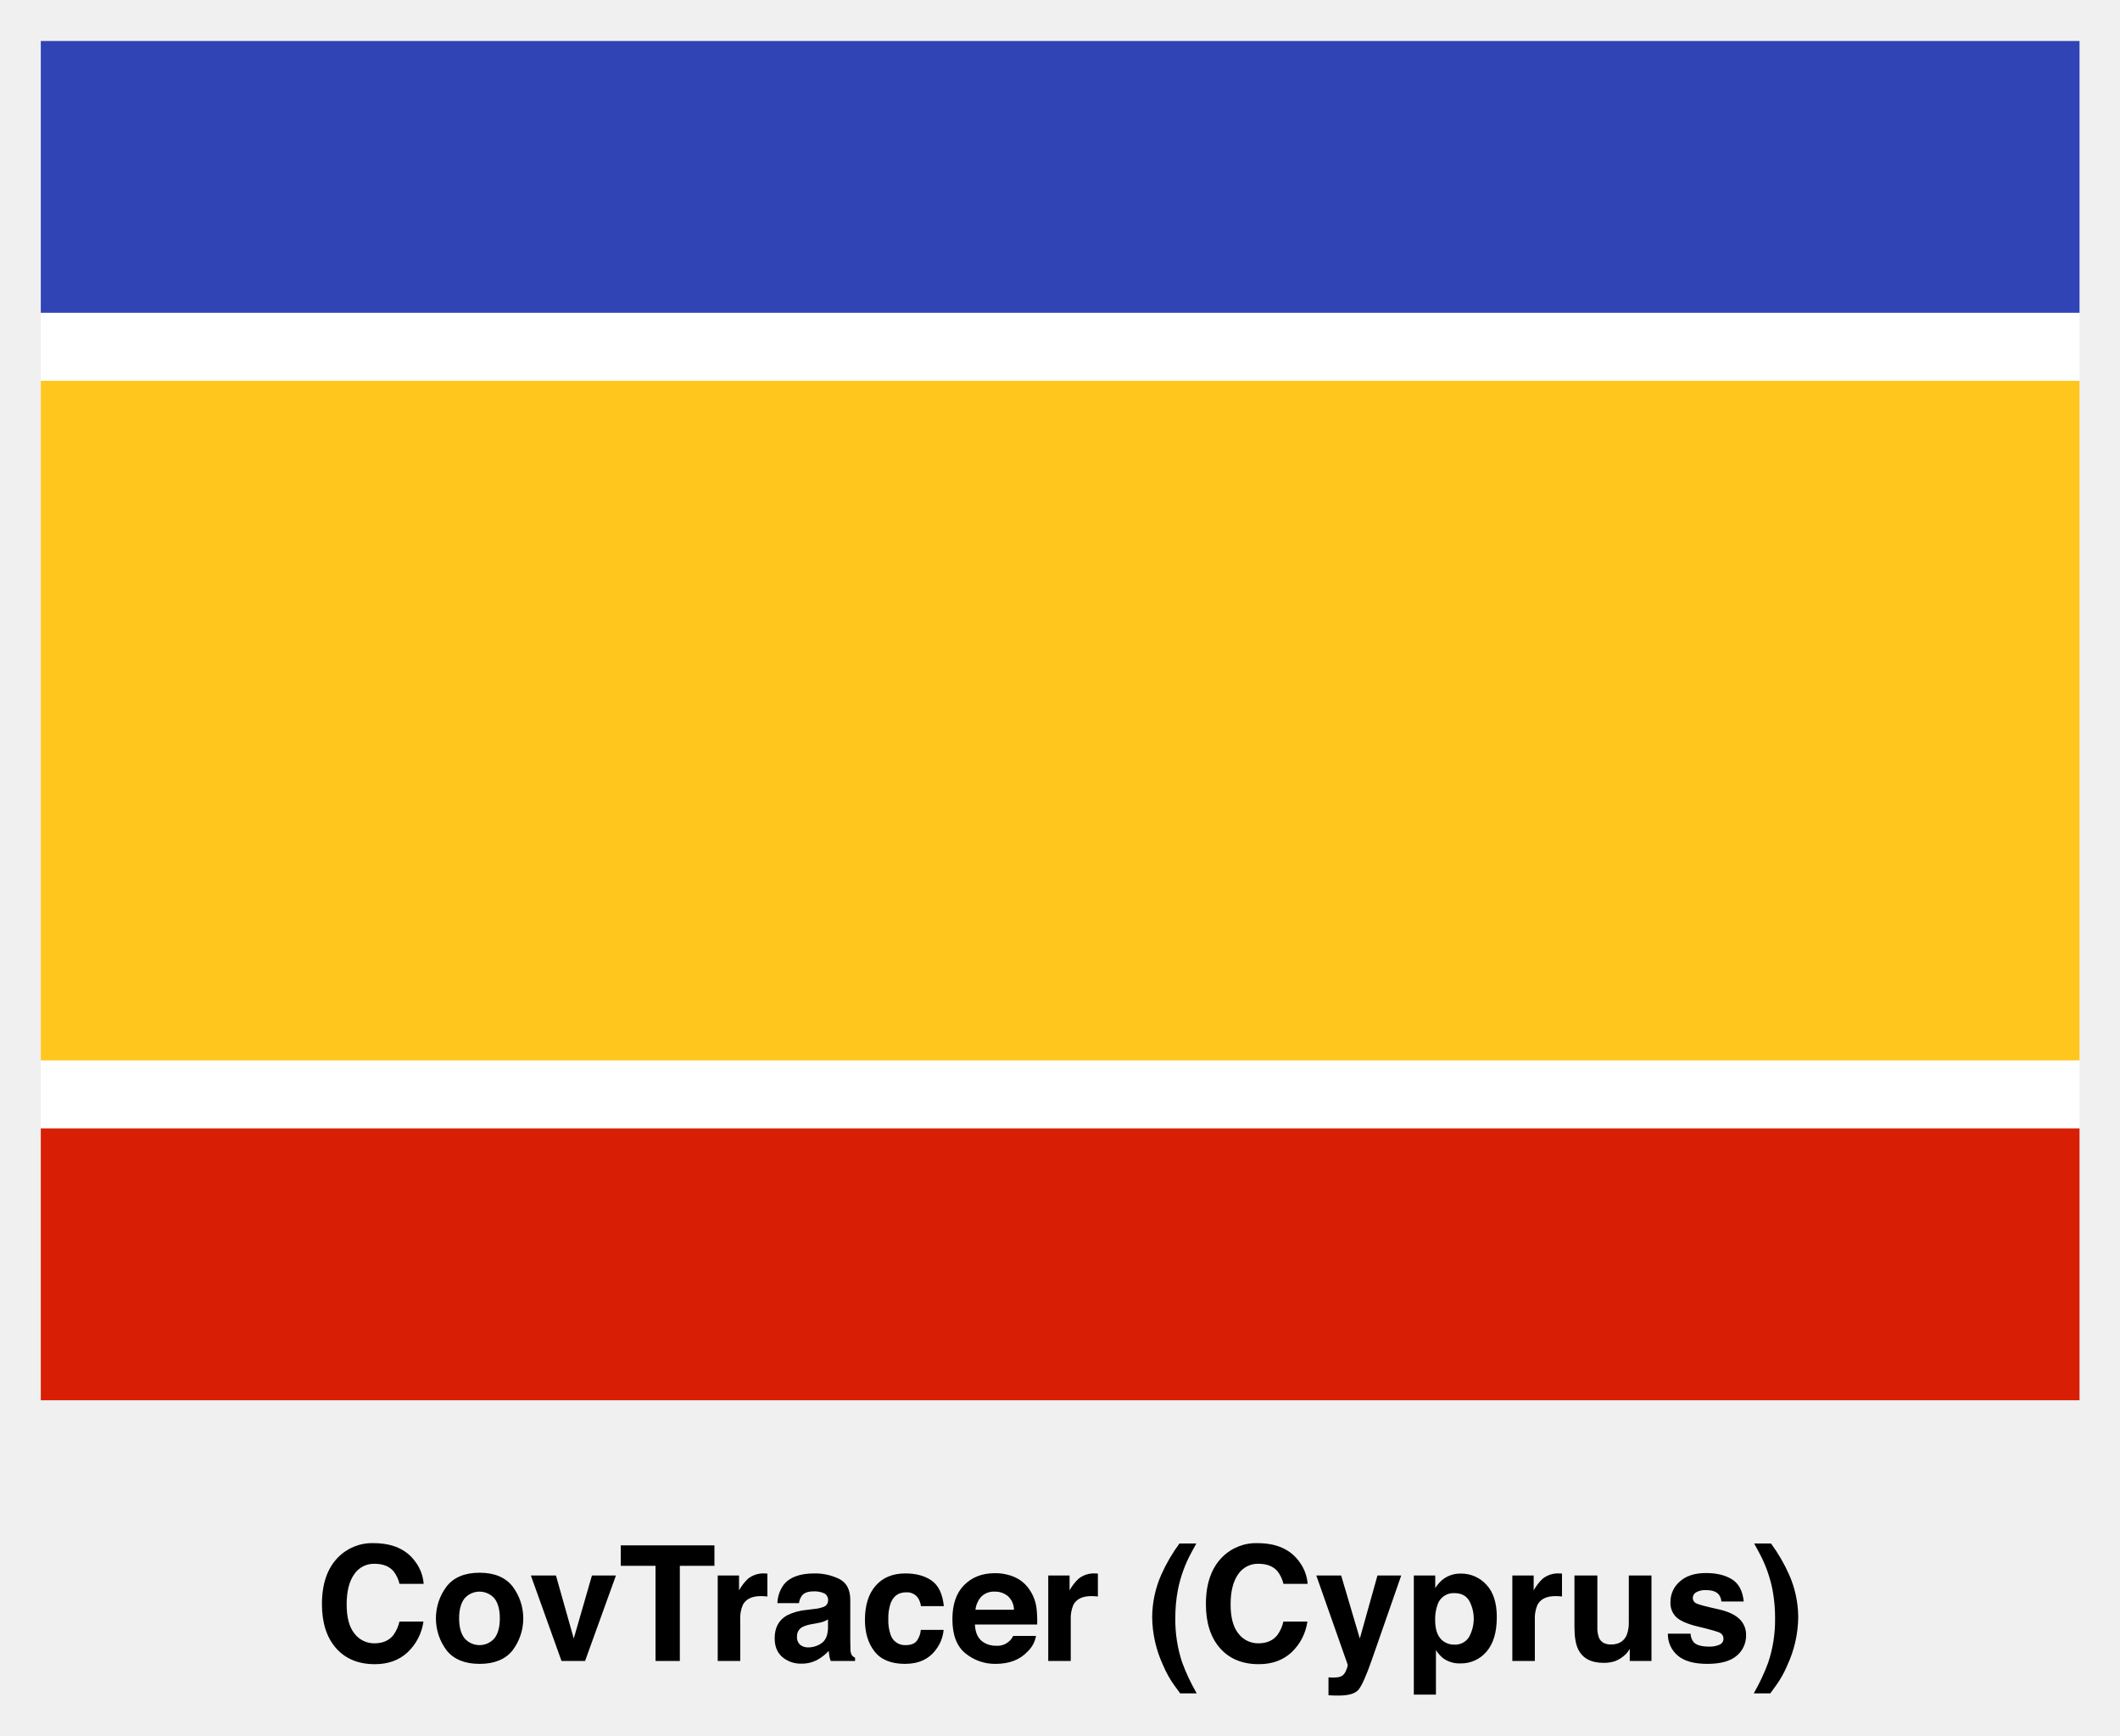
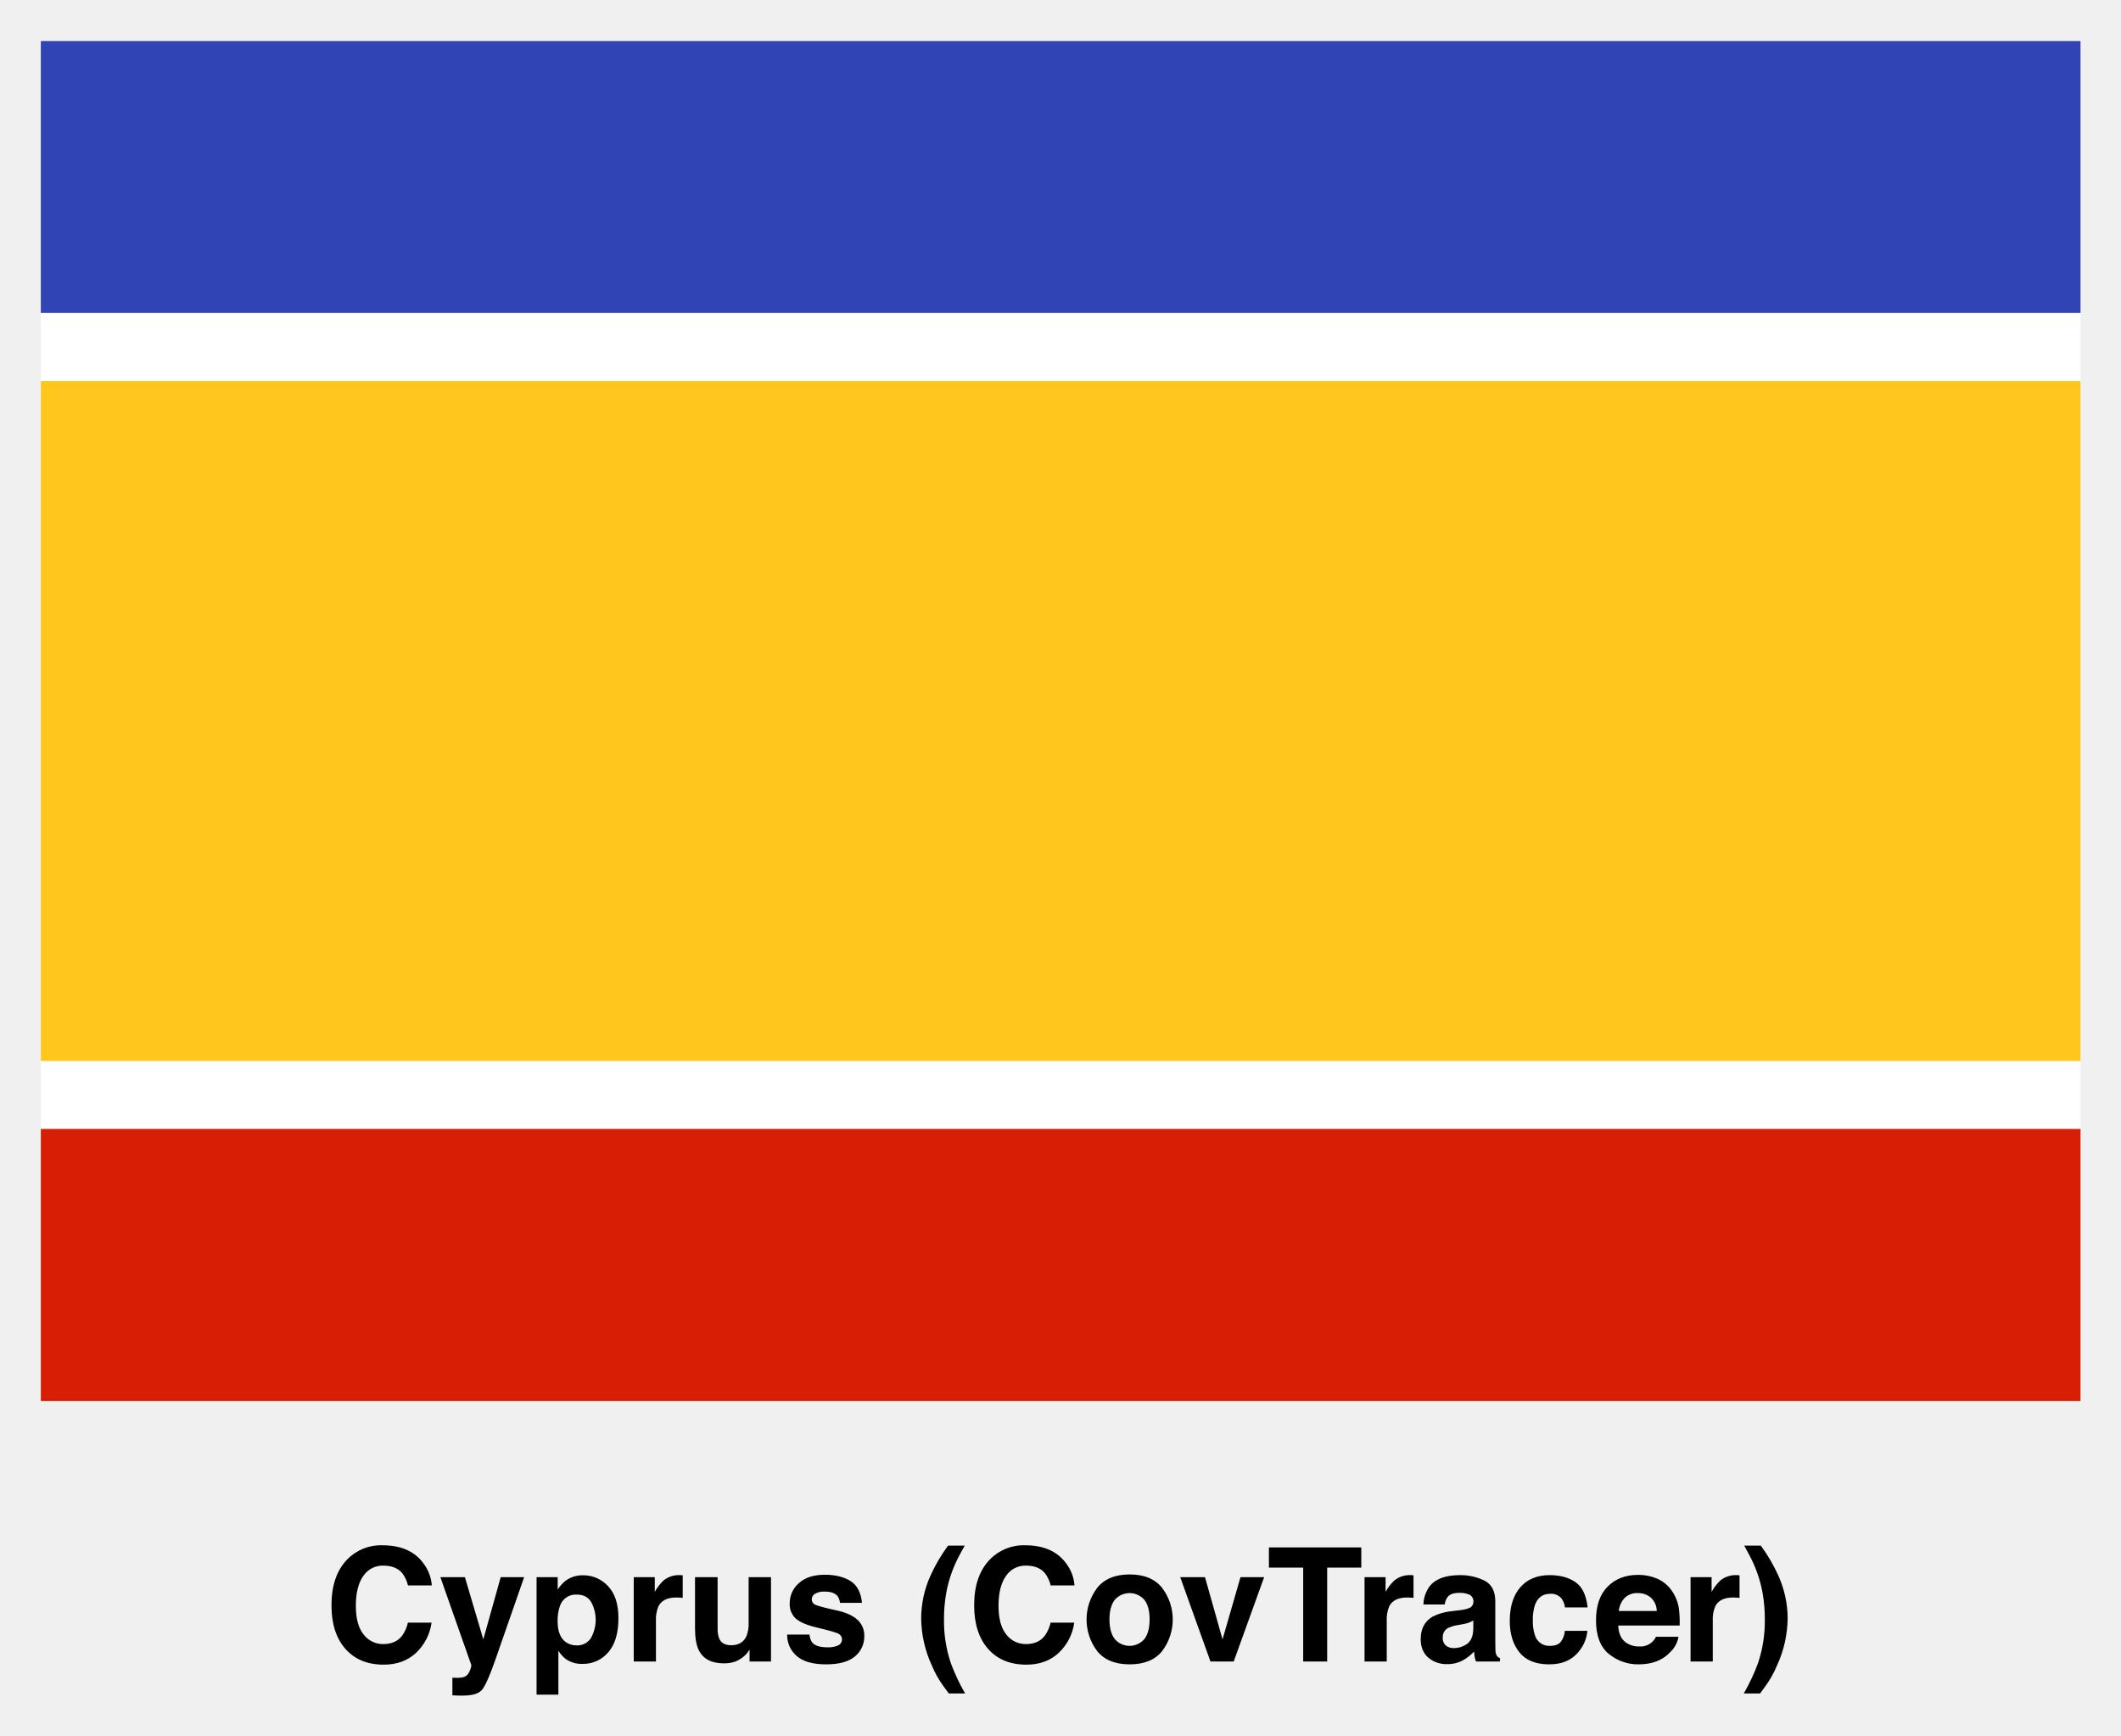
- <svg xmlns="http://www.w3.org/2000/svg" role="img" viewBox="-18.52 -19.02 937.04 767.04">
-   <path d="M130.878 669.305a21.042 21.042 0 0 1 15.708-6.309q12.759 0 18.658 8.459a18.436 18.436 0 0 1 3.498 9.533h-10.678a14.537 14.537 0 0 0-2.615-5.547q-2.852-3.328-8.456-3.328a10.422 10.422 0 0 0-9.001 4.697q-3.293 4.699-3.294 13.295 0 8.599 3.477 12.879a10.891 10.891 0 0 0 8.834 4.282q5.493 0 8.376-3.675a16.129 16.129 0 0 0 2.646-5.928h10.608a23.022 23.022 0 0 1-7.014 13.59q-5.643 5.235-14.456 5.234-10.907 0-17.149-7.072-6.242-7.107-6.241-19.483 0-13.381 7.1-20.628zm77.108 41.14q-4.784 5.905-14.525 5.905-9.743 0-14.526-5.905a23.445 23.445 0 0 1 0-28.386q4.784-5.994 14.526-5.993 9.741 0 14.525 5.993a23.445 23.445 0 0 1 0 28.386zm-7.904-5.461q2.323-3.081 2.323-8.759 0-5.678-2.323-8.74a8.78 8.78 0 0 0-13.33 0q-2.339 3.063-2.34 8.74 0 5.678 2.34 8.759a8.75 8.75 0 0 0 13.33 0zm43.041-27.704h10.608l-13.646 37.787h-10.417l-13.552-37.787h11.094l7.87 27.873zm54.134-13.312v9.048h-15.289v42.052h-10.747v-42.052h-15.357v-9.048zm22.552 12.428q.189.018.849.053v10.123c-.624-.07-1.179-.115-1.664-.139s-.878-.035-1.179-.035q-5.963 0-8.008 3.883a15.105 15.105 0 0 0-1.145 6.726v18.062h-9.949V677.279h9.43v6.586a20.897 20.897 0 0 1 3.986-5.165 10.857 10.857 0 0 1 7.211-2.323q.277 0.0.469.018zM341.414 692.082a15.564 15.564 0 0 0 3.946-.867 2.971 2.971 0 0 0 2.13-2.808 3.319 3.319 0 0 0-1.634-3.206 10.323 10.323 0 0 0-4.797-.885q-3.549 0-5.025 1.733a7.142 7.142 0 0 0-1.405 3.467h-9.534a14.469 14.469 0 0 1 2.785-8.147q3.935-4.992 13.51-4.992a24.092 24.092 0 0 1 11.072 2.462q4.84 2.462 4.84 9.291v17.334q0 1.803.069 4.368a5.494 5.494 0 0 0 .589 2.635 3.536 3.536 0 0 0 1.456 1.145v1.455h-10.747a10.94 10.94 0 0 1-.624-2.148q-.173-1.005-.277-2.289a20.354 20.354 0 0 1-4.742 3.779 14.334 14.334 0 0 1-7.253 1.838 12.514 12.514 0 0 1-8.526-2.93q-3.365-2.93-3.364-8.303 0-6.97 5.413-10.089a24.187 24.187 0 0 1 8.731-2.427zm6.041 4.611a10.961 10.961 0 0 1-1.915.953 16.27 16.27 0 0 1-2.653.676l-2.249.416a14.815 14.815 0 0 0-4.542 1.352 4.516 4.516 0 0 0-2.334 4.195 4.386 4.386 0 0 0 1.426 3.658 5.425 5.425 0 0 0 3.468 1.126 10.327 10.327 0 0 0 5.967-1.872q2.728-1.872 2.833-6.83zm41.082-5.859a8.745 8.745 0 0 0-1.425-3.813 5.98 5.98 0 0 0-5.178-2.288q-5.005 0-6.847 4.957a20.594 20.594 0 0 0-.973 6.985 18.938 18.938 0 0 0 .973 6.675 6.609 6.609 0 0 0 6.673 4.715q3.476 0 4.935-1.873a9.293 9.293 0 0 0 1.772-4.854h10.089a16.531 16.531 0 0 1-3.263 8.529q-4.651 6.483-13.776 6.482-9.127 0-13.43-5.408-4.304-5.408-4.304-14.024 0-9.722 4.754-15.132 4.755-5.408 13.118-5.408 7.113 0 11.643 3.189 4.528 3.19 5.361 11.268zm41.508-12.789a15.353 15.353 0 0 1 6.529 5.59 18.562 18.562 0 0 1 3.011 7.812 48.172 48.172 0 0 1 .326 7.499H412.389q.23 5.685 3.952 7.974a10.038 10.038 0 0 0 5.447 1.422 7.676 7.676 0 0 0 7.52-4.334h10.088a12.346 12.346 0 0 1-3.663 6.83q-5.077 5.511-14.217 5.512a20.599 20.599 0 0 1-13.311-4.649q-5.766-4.649-5.766-15.128 0-9.82 5.205-15.059 5.206-5.24 13.514-5.24a21.495 21.495 0 0 1 8.887 1.771zm-14.781 8.535a10.264 10.264 0 0 0-2.632 5.849h17.021a8.247 8.247 0 0 0-2.632-5.972 8.661 8.661 0 0 0-5.86-2.037 7.834 7.834 0 0 0-5.897 2.16zm50.636-10.186q.189.018.849.053v10.123c-.624-.07-1.179-.115-1.664-.139s-.878-.035-1.179-.035q-5.963 0-8.008 3.883a15.105 15.105 0 0 0-1.145 6.726v18.062h-9.949V677.279h9.43v6.586a20.897 20.897 0 0 1 3.986-5.165 10.857 10.857 0 0 1 7.211-2.323q.277 0.0.469.018zm28.895.469a74.271 74.271 0 0 1 8.008-13.729h7.454l-2.115 3.883a57.781 57.781 0 0 0-6.066 16.779 66.315 66.315 0 0 0-1.109 12.549 59.304 59.304 0 0 0 3.085 19.519 89.1 89.1 0 0 0 6.379 13.521h-7.314l-2.462-3.363a45.028 45.028 0 0 1-5.096-9.082 51.723 51.723 0 0 1-4.819-21.217 47.062 47.062 0 0 1 4.057-18.859zm26.791-7.559a21.042 21.042 0 0 1 15.708-6.309q12.759 0 18.658 8.459a18.436 18.436 0 0 1 3.498 9.533h-10.678a14.537 14.537 0 0 0-2.615-5.547q-2.852-3.328-8.456-3.328a10.422 10.422 0 0 0-9.001 4.697q-3.293 4.699-3.294 13.295 0 8.599 3.477 12.879a10.891 10.891 0 0 0 8.834 4.282q5.493 0 8.376-3.675a16.129 16.129 0 0 0 2.646-5.928h10.608a23.022 23.022 0 0 1-7.014 13.59q-5.643 5.235-14.456 5.234-10.907 0-17.149-7.072-6.242-7.107-6.241-19.483 0-13.381 7.1-20.628zm47.086 53.008l1.248.069a15.63 15.63 0 0 0 2.773-.104 4.975 4.975 0 0 0 2.219-.797 5.326 5.326 0 0 0 1.612-2.461 5.932 5.932 0 0 0 .642-2.289l-13.885-39.451h10.989l8.251 27.873 7.801-27.873h10.504L587.872 714.443q-3.756 10.746-5.942 13.33-2.186 2.581-8.746 2.582-1.318 0-2.116-.018-.8-.018-2.396-.121zm69.774-40.977q4.623 4.888 4.623 14.353 0 9.984-4.519 15.219a14.668 14.668 0 0 1-11.637 5.235 12.203 12.203 0 0 1-7.537-2.253 14.574 14.574 0 0 1-3.21-3.641v19.691h-9.776V677.279h9.465v5.581a15.89 15.89 0 0 1 3.419-3.883 12.621 12.621 0 0 1 7.886-2.53 14.942 14.942 0 0 1 11.286 4.888zm-7.583 7.106q-2.014-3.362-6.531-3.362a7.429 7.429 0 0 0-7.461 5.097 19.15 19.15 0 0 0-1.051 6.863q0 6.589 3.535 9.257a8.11 8.11 0 0 0 4.974 1.56 7.231 7.231 0 0 0 6.358-3.189 16.706 16.706 0 0 0 .176-16.225zm40.166-12.047q.19.018.85.053v10.123c-.624-.07-1.179-.115-1.664-.139s-.879-.035-1.179-.035q-5.963 0-8.009 3.883a15.107 15.107 0 0 0-1.144 6.726v18.062h-9.95V677.279h9.43v6.586a20.895 20.895 0 0 1 3.987-5.165 10.855 10.855 0 0 1 7.211-2.323c.185 0.0.341.006.468.018zm16.484.885v22.776a11.977 11.977 0 0 0 .759 4.854q1.346 2.878 5.278 2.878 5.036 0 6.899-4.092a14.877 14.877 0 0 0 .966-5.858V677.279h10.019v37.787h-9.602v-5.338q-.139.173-.691 1.039a6.947 6.947 0 0 1-1.313 1.525 13.734 13.734 0 0 1-4.478 2.844 15.237 15.237 0 0 1-5.064.762q-8.366 0-11.27-6.031-1.626-3.328-1.625-9.812V677.279zm41.186 25.723a6.574 6.574 0 0 0 1.358 3.744q1.847 1.978 6.828 1.977a10.446 10.446 0 0 0 4.65-.867 2.774 2.774 0 0 0 1.724-2.6 2.804 2.804 0 0 0-1.389-2.531q-1.389-.866-10.337-2.98-6.441-1.595-9.075-3.987a8.642 8.642 0 0 1-2.635-6.795 11.777 11.777 0 0 1 4.117-8.997q4.116-3.76 11.587-3.761 7.087 0 11.551 2.825 4.465 2.827 5.125 9.76h-9.88a5.842 5.842 0 0 0-1.078-3.017q-1.635-2.011-5.562-2.011a8.008 8.008 0 0 0-4.605 1.006 2.889 2.889 0 0 0-1.373 2.357 2.577 2.577 0 0 0 1.46 2.461q1.459.797 10.316 2.738 5.903 1.389 8.851 4.195a9.524 9.524 0 0 1 2.912 7.107 11.476 11.476 0 0 1-4.186 9.17q-4.187 3.552-12.939 3.553-8.928 0-13.184-3.762a12.227 12.227 0 0 1-4.255-9.586zm43.55-26.139a47.135 47.135 0 0 1 4.05 18.859 51.802 51.802 0 0 1-4.811 21.217 45.114 45.114 0 0 1-5.087 9.082l-2.458 3.363h-7.302a89.159 89.159 0 0 0 6.355-13.521 59.485 59.485 0 0 0 3.074-19.519 66.654 66.654 0 0 0-1.104-12.549 57.958 57.958 0 0 0-6.045-16.779l-2.107-3.883h7.44a74.305 74.305 0 0 1 7.994 13.729z" />
+ <svg xmlns="http://www.w3.org/2000/svg" role="img" viewBox="-18.52 -19.02 937.04 766.54">
  <path fill="#3044b5" d="M-.486-.9h901.118v120.149H-.486z" data-name="blue field" />
  <path fill="#fff" d="M-.486 119.249h901.118v360.447H-.486z" data-name="white fields" />
  <path fill="#ffc61e" d="M-.486 149.286h901.118v300.373H-.486z" data-name="yellow field" />
  <path fill="#d81e05" d="M-.486 479.696h901.118v120.149H-.486z" data-name="red field" />
+   <path d="M134.923 669.819a20.739 20.739 0 0 1 15.486-6.221q12.58 0 18.396 8.34a18.187 18.187 0 0 1 3.448 9.399h-10.527a14.336 14.336 0 0 0-2.579-5.469q-2.812-3.281-8.336-3.281a10.276 10.276 0 0 0-8.875 4.631q-3.246 4.632-3.247 13.108 0 8.477 3.427 12.697a10.739 10.739 0 0 0 8.709 4.222q5.417 0 8.26-3.623a15.918 15.918 0 0 0 2.607-5.845h10.459a22.698 22.698 0 0 1-6.915 13.398q-5.562 5.161-14.253 5.161-10.752 0-16.906-6.973-6.155-7.006-6.154-19.209-0-13.194 7-20.337zm46.423 52.261l1.23.068a15.476 15.476 0 0 0 2.734-.103 4.913 4.913 0 0 0 2.188-.786 5.263 5.263 0 0 0 1.589-2.427 5.845 5.845 0 0 0 .633-2.256l-13.689-38.896h10.836l8.135 27.48 7.689-27.48h10.357l-12.773 36.641q-3.702 10.595-5.857 13.142-2.156 2.546-8.623 2.547-1.301 0-2.088-.018-.787-.018-2.36-.119zm68.792-40.4q4.557 4.819 4.558 14.15 0 9.844-4.455 15.005a14.461 14.461 0 0 1-11.473 5.161 12.033 12.033 0 0 1-7.431-2.222 14.353 14.353 0 0 1-3.165-3.589v19.414h-9.639v-51.919h9.331v5.503a15.648 15.648 0 0 1 3.371-3.828 12.438 12.438 0 0 1 7.773-2.495 14.735 14.735 0 0 1 11.129 4.819zm-7.477 7.007q-1.986-3.315-6.439-3.315a7.325 7.325 0 0 0-7.355 5.024 18.862 18.862 0 0 0-1.036 6.768q0 6.494 3.485 9.126a7.997 7.997 0 0 0 4.904 1.538 7.128 7.128 0 0 0 6.268-3.145 16.468 16.468 0 0 0 .174-15.996zm39.6-11.878q.188.018.838.052v9.98q-.923-.103-1.641-.137-.718-.034-1.162-.034-5.88 0-7.896 3.828a14.891 14.891 0 0 0-1.128 6.631v17.808h-9.81v-37.256h9.297v6.494a20.58 20.58 0 0 1 3.931-5.093 10.7 10.7 0 0 1 7.109-2.29c.182-0.0.336.006.461.017zm16.253.872v22.456a11.805 11.805 0 0 0 .748 4.785q1.327 2.837 5.204 2.837 4.964 0 6.802-4.033a14.684 14.684 0 0 0 .952-5.776v-20.269h9.878v37.256h-9.468v-5.264q-.136.171-.682 1.025a6.845 6.845 0 0 1-1.295 1.504 13.519 13.519 0 0 1-4.414 2.803 15.008 15.008 0 0 1-4.993.752q-8.249 0-11.111-5.947-1.601-3.281-1.602-9.673v-22.456zm40.605 25.361a6.498 6.498 0 0 0 1.339 3.691q1.821 1.948 6.732 1.948a10.306 10.306 0 0 0 4.584-.854 2.863 2.863 0 0 0 .331-5.059q-1.37-.854-10.19-2.939-6.352-1.572-8.948-3.931a8.523 8.523 0 0 1-2.598-6.699 11.61 11.61 0 0 1 4.059-8.87q4.059-3.708 11.424-3.708 6.987 0 11.389 2.785 4.402 2.786 5.053 9.622h-9.741a5.751 5.751 0 0 0-1.062-2.974q-1.611-1.982-5.484-1.982a7.893 7.893 0 0 0-4.541.991 2.852 2.852 0 0 0-1.354 2.324 2.542 2.542 0 0 0 1.439 2.427q1.438.787 10.171 2.7 5.82 1.367 8.727 4.136a9.389 9.389 0 0 1 2.871 7.007 11.311 11.311 0 0 1-4.127 9.04q-4.128 3.504-12.757 3.504-8.804 0-12.998-3.709a12.053 12.053 0 0 1-4.195-9.45zm53.32-25.771a73.254 73.254 0 0 1 7.896-13.535h7.349l-2.085 3.828a56.994 56.994 0 0 0-5.981 16.543 65.418 65.418 0 0 0-1.094 12.373 58.452 58.452 0 0 0 3.042 19.243 87.81 87.81 0 0 0 6.289 13.33h-7.212l-2.427-3.315a44.441 44.441 0 0 1-5.024-8.955 51.009 51.009 0 0 1-4.751-20.918 46.401 46.401 0 0 1 3.999-18.594zm26.414-7.451a20.739 20.739 0 0 1 15.487-6.221q12.579 0 18.395 8.34a18.18 18.18 0 0 1 3.449 9.399h-10.527a14.351 14.351 0 0 0-2.578-5.469q-2.812-3.281-8.338-3.281a10.273 10.273 0 0 0-8.873 4.631q-3.249 4.632-3.248 13.108 0 8.477 3.428 12.697a10.738 10.738 0 0 0 8.709 4.222q5.416 0 8.258-3.623a15.885 15.885 0 0 0 2.608-5.845h10.459a22.692 22.692 0 0 1-6.915 13.398q-5.563 5.161-14.252 5.161-10.753 0-16.908-6.973-6.152-7.006-6.153-19.209-0-13.194 7-20.337zm76.022 40.56q-4.717 5.821-14.321 5.822-9.605 0-14.321-5.822a23.115 23.115 0 0 1 0-27.986q4.717-5.908 14.321-5.908 9.605 0 14.321 5.908a23.115 23.115 0 0 1 0 27.986zm-7.793-5.384q2.29-3.038 2.29-8.636 0-5.597-2.29-8.617a8.658 8.658 0 0 0-13.143 0q-2.306 3.021-2.307 8.617 0 5.599 2.307 8.636a8.628 8.628 0 0 0 13.143 0zm42.434-27.314h10.459l-13.453 37.256h-10.271l-13.359-37.256H513.829l7.758 27.48zm53.372-13.125v8.921h-15.073v41.46h-10.596v-41.46h-15.142v-8.921zm22.233 12.253q.188.018.838.052v9.98q-.923-.103-1.641-.137-.718-.034-1.162-.034-5.88 0-7.896 3.828a14.891 14.891 0 0 0-1.128 6.631v17.808h-9.81v-37.256h9.297v6.494a20.58 20.58 0 0 1 3.931-5.093 10.7 10.7 0 0 1 7.109-2.29c.182-0.0.336.006.461.017zm21.302 15.467a15.393 15.393 0 0 0 3.891-.854 2.932 2.932 0 0 0 2.101-2.769 3.274 3.274 0 0 0-1.611-3.162 10.182 10.182 0 0 0-4.729-.871q-3.5 0-4.955 1.709a7.041 7.041 0 0 0-1.386 3.418h-9.399a14.248 14.248 0 0 1 2.746-8.032q3.879-4.922 13.319-4.922a23.742 23.742 0 0 1 10.916 2.427q4.771 2.427 4.771 9.16v17.09q0 1.777.068 4.307a5.411 5.411 0 0 0 .581 2.598 3.479 3.479 0 0 0 1.436 1.128v1.436h-10.596a10.754 10.754 0 0 1-.615-2.119q-.171-.992-.273-2.256a20.109 20.109 0 0 1-4.676 3.726 14.134 14.134 0 0 1-7.15 1.812A12.339 12.339 0 0 1 612.456 713.21q-3.318-2.887-3.317-8.186 0-6.87 5.337-9.946a23.834 23.834 0 0 1 8.608-2.393zm5.956 4.546a10.727 10.727 0 0 1-1.889.939 15.917 15.917 0 0 1-2.615.667l-2.217.41a14.561 14.561 0 0 0-4.479 1.333 4.451 4.451 0 0 0-2.301 4.136 4.319 4.319 0 0 0 1.406 3.605 5.335 5.335 0 0 0 3.418 1.111 10.18 10.18 0 0 0 5.883-1.846q2.689-1.846 2.793-6.733zm40.504-5.776a8.629 8.629 0 0 0-1.404-3.76 5.898 5.898 0 0 0-5.105-2.256q-4.934 0-6.75 4.888a20.288 20.288 0 0 0-.959 6.887 18.656 18.656 0 0 0 .959 6.58 6.515 6.515 0 0 0 6.578 4.648q3.428 0 4.865-1.846a9.163 9.163 0 0 0 1.748-4.785h9.946a16.292 16.292 0 0 1-3.216 8.408q-4.585 6.391-13.583 6.392-8.999 0-13.241-5.332-4.242-5.332-4.242-13.827 0-9.586 4.688-14.918 4.686-5.332 12.933-5.332 7.014 0 11.479 3.145 4.465 3.145 5.286 11.108zm40.923-12.61a15.168 15.168 0 0 1 6.438 5.512 18.323 18.323 0 0 1 2.968 7.702 47.578 47.578 0 0 1 .321 7.395h-27.135q.227 5.606 3.896 7.861a9.891 9.891 0 0 0 5.371 1.401 7.566 7.566 0 0 0 7.413-4.272h9.945a12.167 12.167 0 0 1-3.611 6.733q-5.005 5.435-14.017 5.435a20.312 20.312 0 0 1-13.123-4.584q-5.684-4.584-5.685-14.916 0-9.68 5.132-14.846 5.133-5.167 13.323-5.166a21.222 21.222 0 0 1 8.762 1.745zm-14.573 8.416a10.119 10.119 0 0 0-2.595 5.767h16.782a8.126 8.126 0 0 0-2.596-5.887 8.536 8.536 0 0 0-5.777-2.009 7.727 7.727 0 0 0-5.814 2.129zm49.922-10.042q.188.018.838.052v9.98q-.923-.103-1.641-.137-.718-.034-1.162-.034-5.88 0-7.896 3.828a14.891 14.891 0 0 0-1.128 6.631v17.808h-9.81v-37.256h9.297v6.494a20.58 20.58 0 0 1 3.931-5.093 10.7 10.7 0 0 1 7.109-2.29c.182-0.0.336.006.461.017zm18.105.462a46.473 46.473 0 0 1 3.992 18.594 51.088 51.088 0 0 1-4.742 20.918 44.575 44.575 0 0 1-5.016 8.955l-2.423 3.315h-7.199a88.083 88.083 0 0 0 6.267-13.33 58.684 58.684 0 0 0 3.03-19.243 65.758 65.758 0 0 0-1.089-12.373 57.171 57.171 0 0 0-5.96-16.543l-2.077-3.828h7.336a73.332 73.332 0 0 1 7.881 13.535z" />
</svg>
